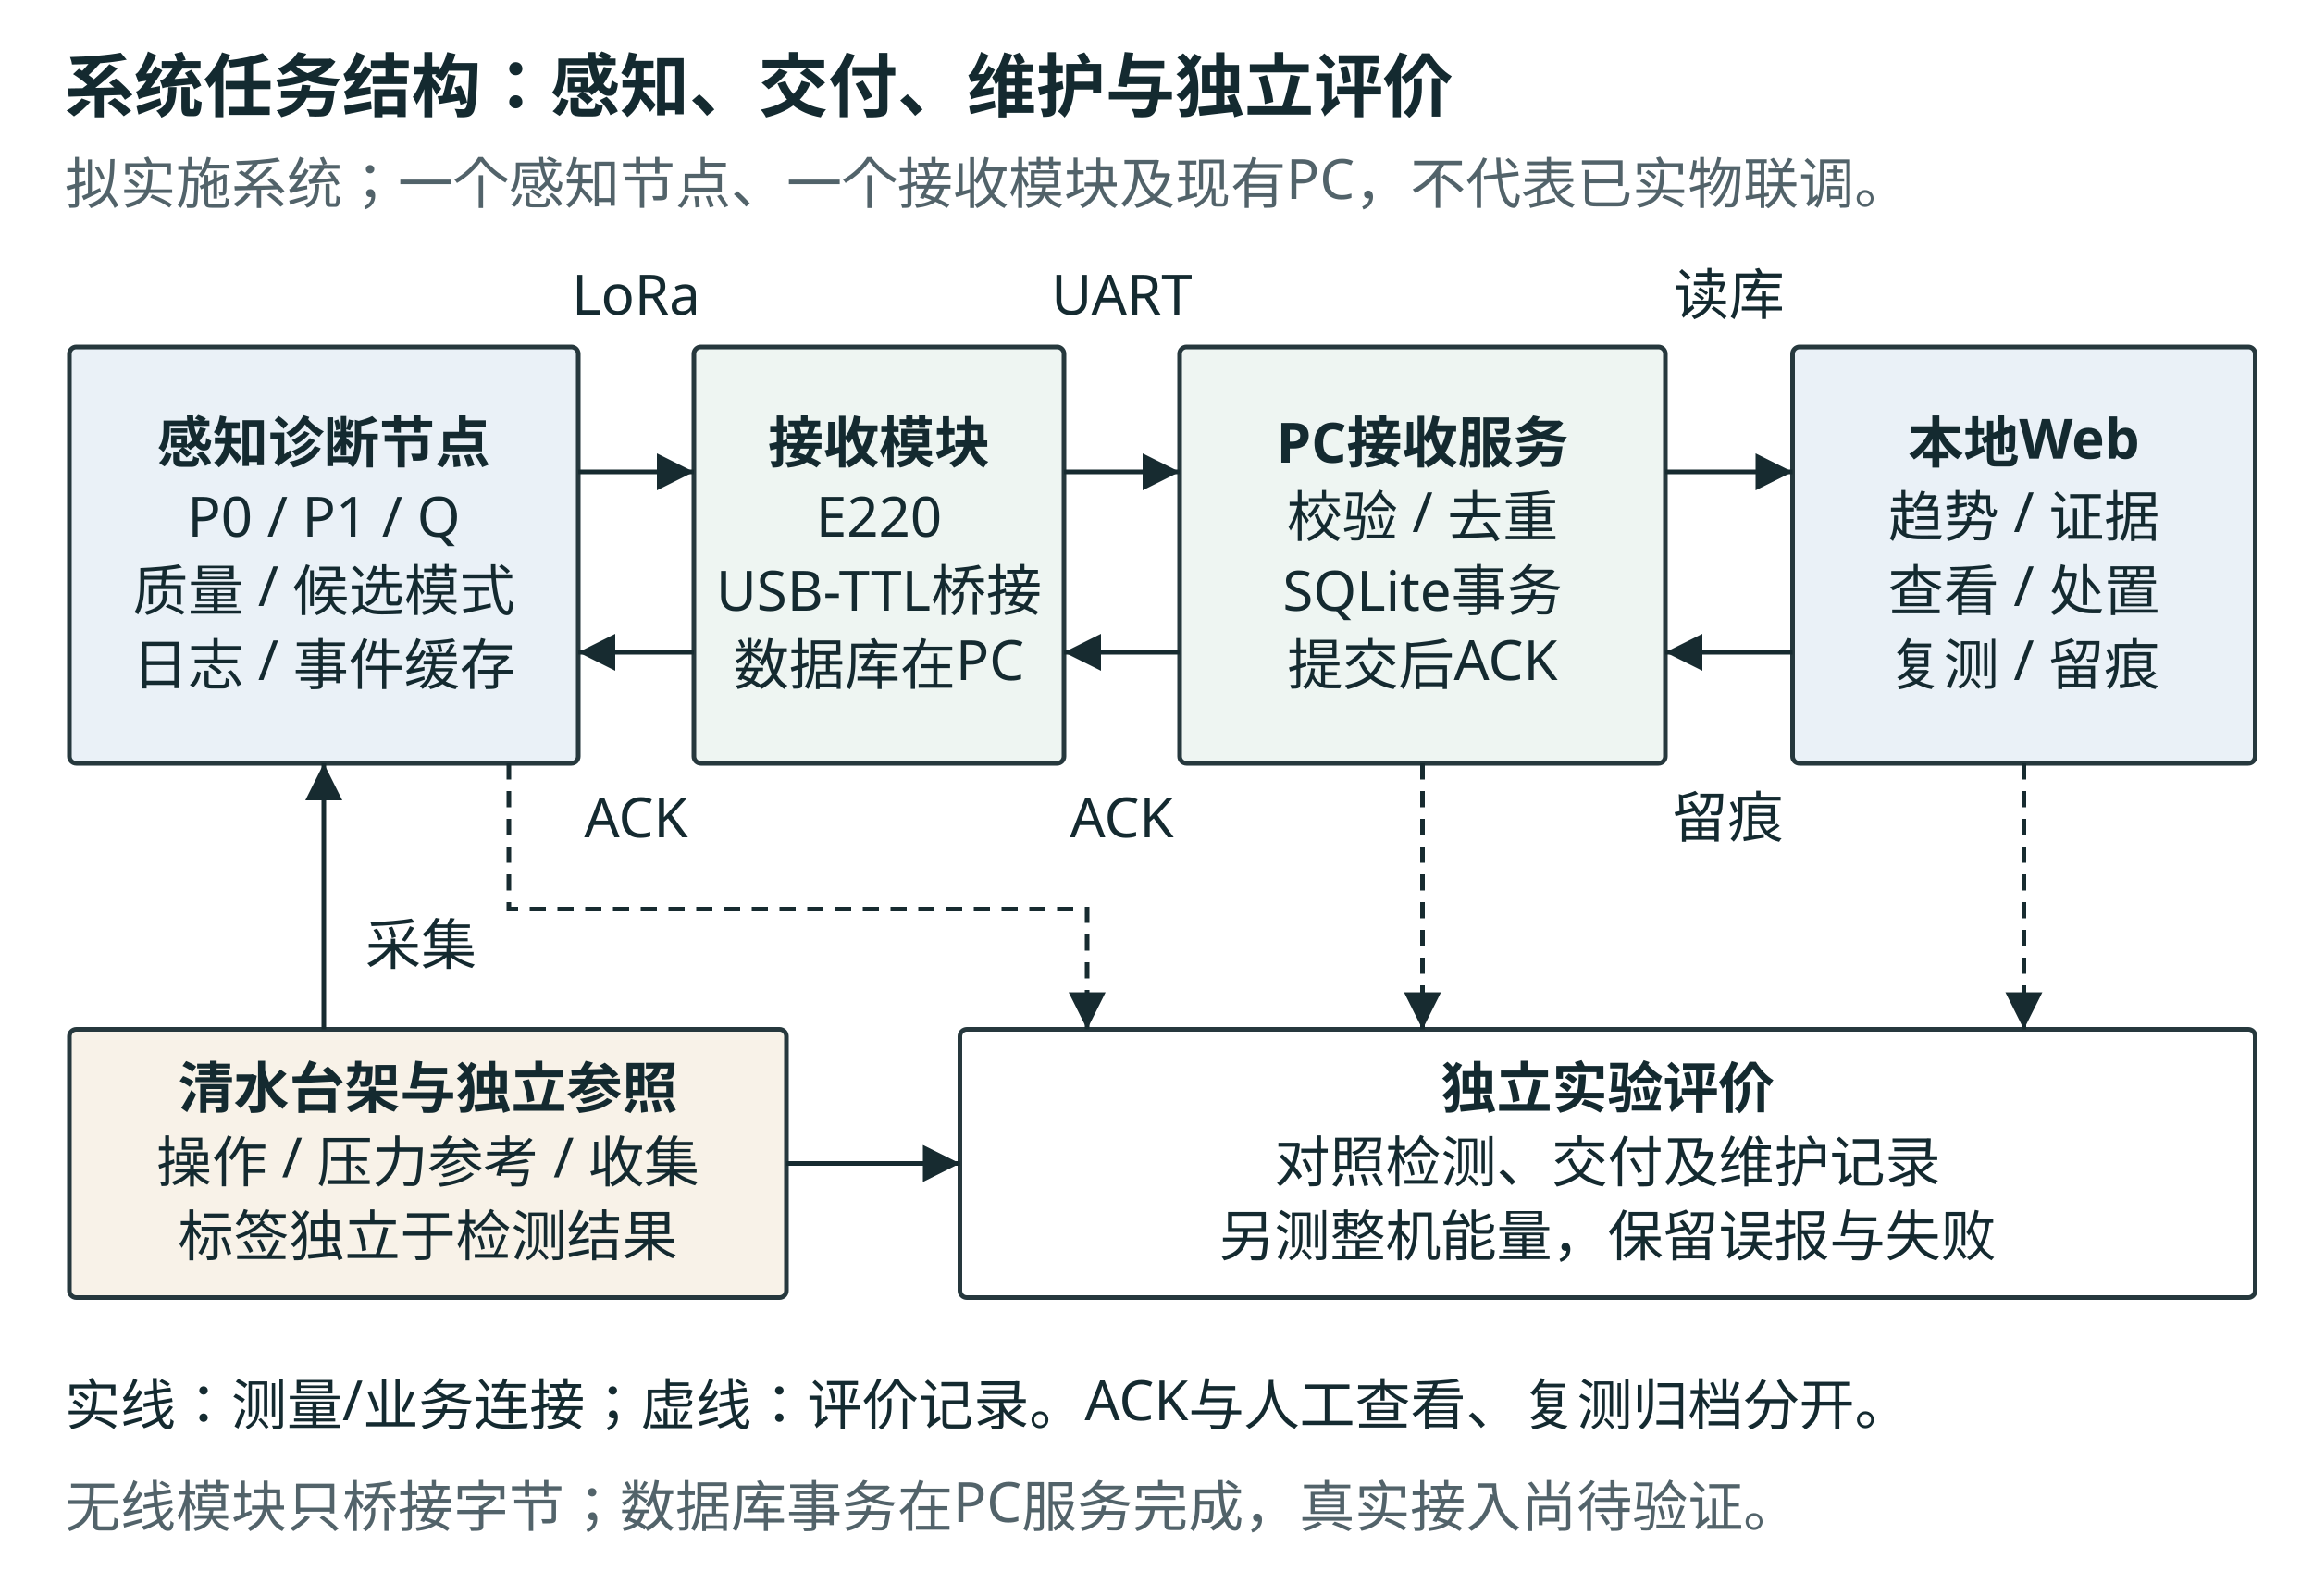
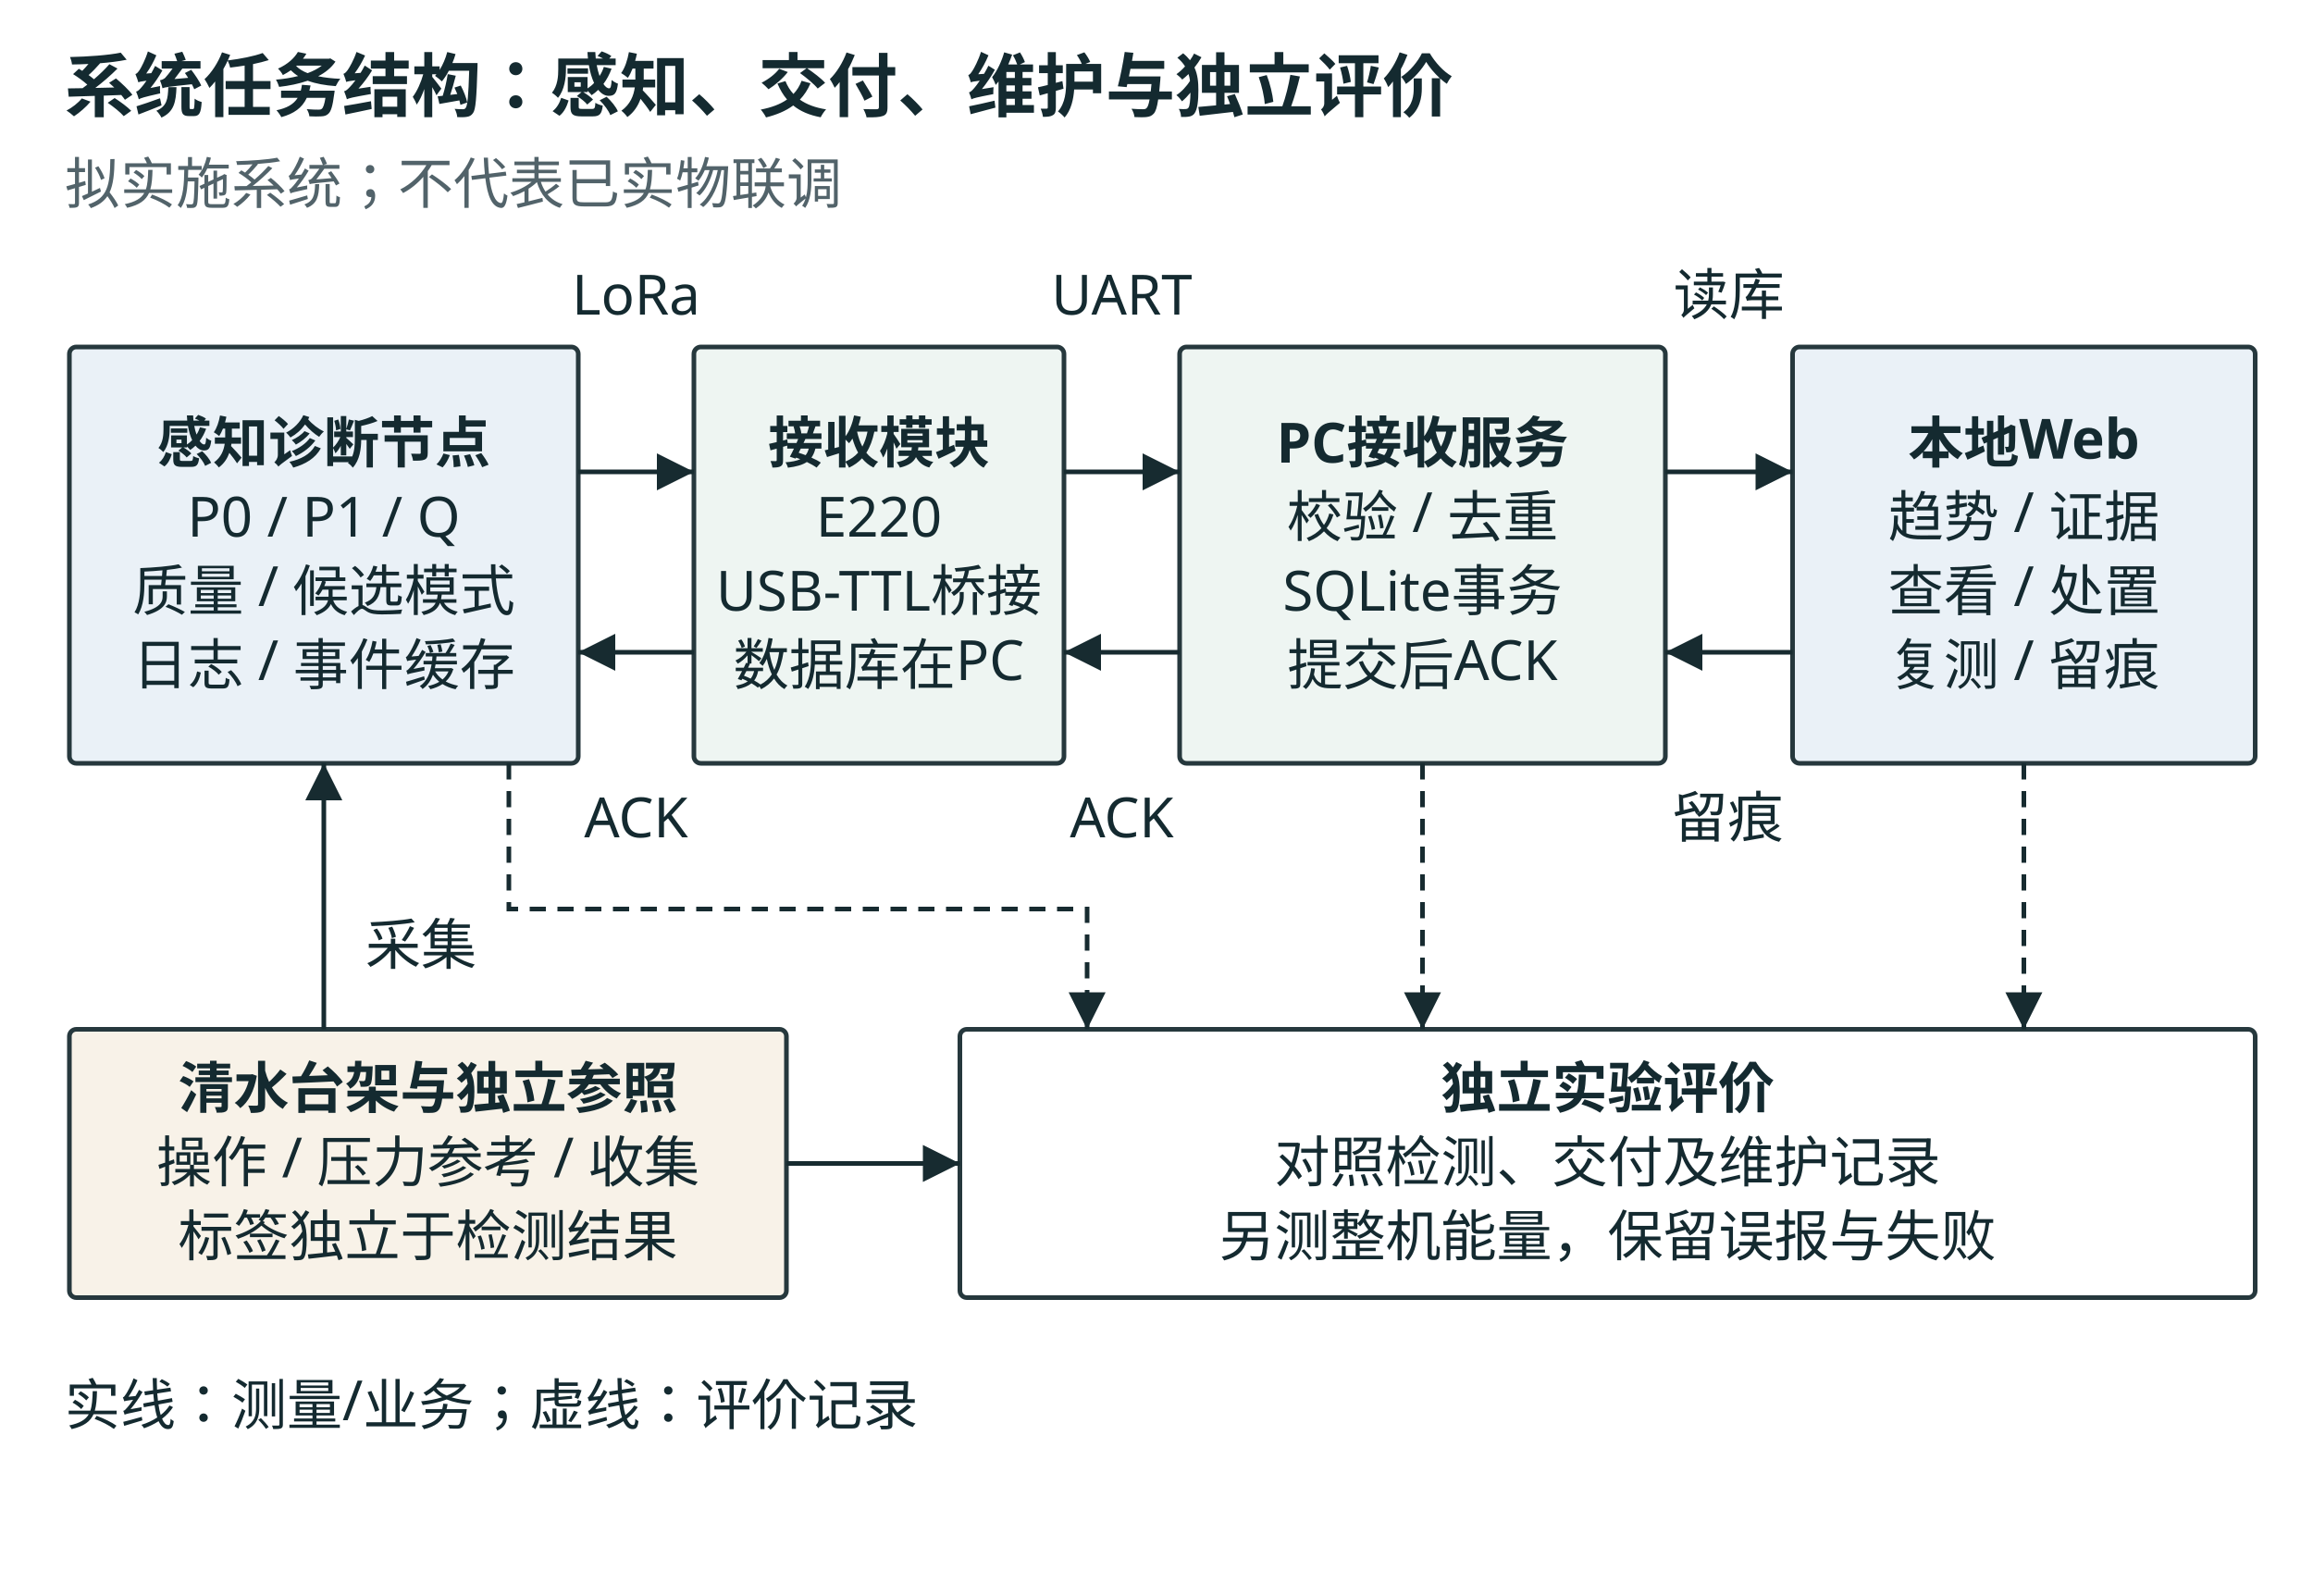
<svg xmlns="http://www.w3.org/2000/svg" width="1000" height="690" viewBox="0 0 1000 690" data-classification="candidate_functional_design_not_physical_test">
  <defs>
    <marker id="arrow" markerWidth="9" markerHeight="9" refX="8" refY="4" orient="auto">
      <path d="M0 0 L8 4 L0 8 Z" fill="#172b30" />
    </marker>
  </defs>
  <rect width="1000" height="690" fill="white" />
  <g font-family="Microsoft YaHei, SimSun, sans-serif">
    <text x="28" y="48" font-size="30" font-weight="700" text-anchor="start" fill="#142a30">系统任务结构：感知、交付、维护与独立评价</text>
-     <text x="28" y="88" font-size="24" font-weight="400" text-anchor="start" fill="#52636a">拟实施系统；一个感知节点、一个接收模块及现有PC，不代表已实物联调。</text>
+     <text x="28" y="88" font-size="24" font-weight="400" text-anchor="start" fill="#52636a">拟实施系统；不代表已实物联调</text>
    <g data-box="true" data-x="30" data-y="150" data-w="220" data-h="180">
      <rect x="30" y="150" width="220" height="180" rx="3" fill="#eaf1f7" stroke="#26383d" stroke-width="2" />
      <text x="140.0" y="200.0" font-size="24" font-weight="700" text-anchor="middle" fill="#142a30">感知诊断节点</text>
      <text x="140.0" y="232.0" font-size="24" font-weight="400" text-anchor="middle" fill="#142a30">P0 / P1 / Q</text>
      <text x="140.0" y="264.0" font-size="24" font-weight="400" text-anchor="middle" fill="#142a30">质量 / 候选模式</text>
      <text x="140.0" y="296.0" font-size="24" font-weight="400" text-anchor="middle" fill="#142a30">日志 / 事件缓存</text>
    </g>
    <g data-box="true" data-x="300" data-y="150" data-w="160" data-h="180">
      <rect x="300" y="150" width="160" height="180" rx="3" fill="#eef5f2" stroke="#26383d" stroke-width="2" />
      <text x="380.0" y="200.0" font-size="24" font-weight="700" text-anchor="middle" fill="#142a30">接收模块</text>
      <text x="380.0" y="232.0" font-size="24" font-weight="400" text-anchor="middle" fill="#142a30">E220</text>
      <text x="380.0" y="264.0" font-size="24" font-weight="400" text-anchor="middle" fill="#142a30">USB-TTL桥接</text>
      <text x="380.0" y="296.0" font-size="24" font-weight="400" text-anchor="middle" fill="#142a30">数据库在PC</text>
    </g>
    <g data-box="true" data-x="510" data-y="150" data-w="210" data-h="180">
      <rect x="510" y="150" width="210" height="180" rx="3" fill="#eef5f2" stroke="#26383d" stroke-width="2" />
      <text x="615.0" y="200.0" font-size="24" font-weight="700" text-anchor="middle" fill="#142a30">PC接收服务</text>
      <text x="615.0" y="232.0" font-size="24" font-weight="400" text-anchor="middle" fill="#142a30">校验 / 去重</text>
      <text x="615.0" y="264.0" font-size="24" font-weight="400" text-anchor="middle" fill="#142a30">SQLite事务</text>
      <text x="615.0" y="296.0" font-size="24" font-weight="400" text-anchor="middle" fill="#142a30">提交后ACK</text>
    </g>
    <g data-box="true" data-x="775" data-y="150" data-w="200" data-h="180">
      <rect x="775" y="150" width="200" height="180" rx="3" fill="#eaf1f7" stroke="#26383d" stroke-width="2" />
      <text x="875.0" y="200.0" font-size="24" font-weight="700" text-anchor="middle" fill="#142a30">本地Web</text>
      <text x="875.0" y="232.0" font-size="24" font-weight="400" text-anchor="middle" fill="#142a30">趋势 / 证据</text>
      <text x="875.0" y="264.0" font-size="24" font-weight="400" text-anchor="middle" fill="#142a30">查看 / 处置</text>
      <text x="875.0" y="296.0" font-size="24" font-weight="400" text-anchor="middle" fill="#142a30">复测 / 留痕</text>
    </g>
    <path d="M 250 204 L 300 204" fill="none" stroke="#172b30" stroke-width="2" marker-end="url(#arrow)" />
    <text x="275.0" y="136" font-size="24" font-weight="400" text-anchor="middle" fill="#142a30">LoRa</text>
    <path d="M 460 204 L 510 204" fill="none" stroke="#172b30" stroke-width="2" marker-end="url(#arrow)" />
    <text x="485.0" y="136" font-size="24" font-weight="400" text-anchor="middle" fill="#142a30">UART</text>
    <path d="M 720 204 L 775 204" fill="none" stroke="#172b30" stroke-width="2" marker-end="url(#arrow)" />
    <text x="747.5" y="136" font-size="24" font-weight="400" text-anchor="middle" fill="#142a30">读库</text>
    <path d="M 510 282 L 460 282" fill="none" stroke="#172b30" stroke-width="2" marker-end="url(#arrow)" />
    <text x="485.0" y="362" font-size="24" font-weight="400" text-anchor="middle" fill="#142a30">ACK</text>
    <path d="M 300 282 L 250 282" fill="none" stroke="#172b30" stroke-width="2" marker-end="url(#arrow)" />
    <text x="275.0" y="362" font-size="24" font-weight="400" text-anchor="middle" fill="#142a30">ACK</text>
    <path d="M 775 282 L 720 282" fill="none" stroke="#172b30" stroke-width="2" marker-end="url(#arrow)" />
    <text x="747" y="362" font-size="24" font-weight="400" text-anchor="middle" fill="#142a30">留痕</text>
    <g data-box="true" data-x="30" data-y="445" data-w="310" data-h="116">
      <rect x="30" y="445" width="310" height="116" rx="3" fill="#f8f2e8" stroke="#26383d" stroke-width="2" />
      <text x="185.0" y="479.0" font-size="24" font-weight="700" text-anchor="middle" fill="#142a30">清水台架与独立参照</text>
      <text x="185.0" y="511.0" font-size="24" font-weight="400" text-anchor="middle" fill="#142a30">操作 / 压力参考 / 收集</text>
      <text x="185.0" y="543.0" font-size="24" font-weight="400" text-anchor="middle" fill="#142a30">标签独立于检测结果</text>
    </g>
    <g data-box="true" data-x="415" data-y="445" data-w="560" data-h="116">
      <rect x="415" y="445" width="560" height="116" rx="3" fill="white" stroke="#26383d" stroke-width="2" />
      <text x="695.0" y="479.0" font-size="24" font-weight="700" text-anchor="middle" fill="#142a30">独立实验评价</text>
      <text x="695.0" y="511.0" font-size="24" font-weight="400" text-anchor="middle" fill="#142a30">对照检测、交付及维护记录</text>
      <text x="695.0" y="543.0" font-size="24" font-weight="400" text-anchor="middle" fill="#142a30">另测整机能量，保留误报与失败</text>
    </g>
    <path d="M 140 445 L 140 330" fill="none" stroke="#172b30" stroke-width="2" marker-end="url(#arrow)" />
    <text x="158" y="417" font-size="24" font-weight="400" text-anchor="start" fill="#142a30">采集</text>
    <path d="M 340 503 L 415 503" fill="none" stroke="#172b30" stroke-width="2" marker-end="url(#arrow)" />
    <path d="M 220 330 L 220 393 L 470 393 L 470 445" fill="none" stroke="#172b30" stroke-width="2" stroke-dasharray="7 5" marker-end="url(#arrow)" />
    <path d="M 615 330 L 615 393 L 615 393 L 615 445" fill="none" stroke="#172b30" stroke-width="2" stroke-dasharray="7 5" marker-end="url(#arrow)" />
    <path d="M 875 330 L 875 393 L 875 393 L 875 445" fill="none" stroke="#172b30" stroke-width="2" stroke-dasharray="7 5" marker-end="url(#arrow)" />
-     <text x="28" y="616" font-size="24" font-weight="400" text-anchor="start" fill="#142a30">实线：测量/业务连接；虚线：评价记录。ACK与人工查看、复测归档分开。</text>
-     <text x="28" y="660" font-size="24" font-weight="400" text-anchor="start" fill="#52636a">无线模块只桥接字节；数据库事务在PC服务完成，真实接入尚待验证。</text>
+     <text x="28" y="616" font-size="24" font-weight="400" text-anchor="start" fill="#142a30">实线：测量/业务；虚线：评价记录</text>
  </g>
</svg>
